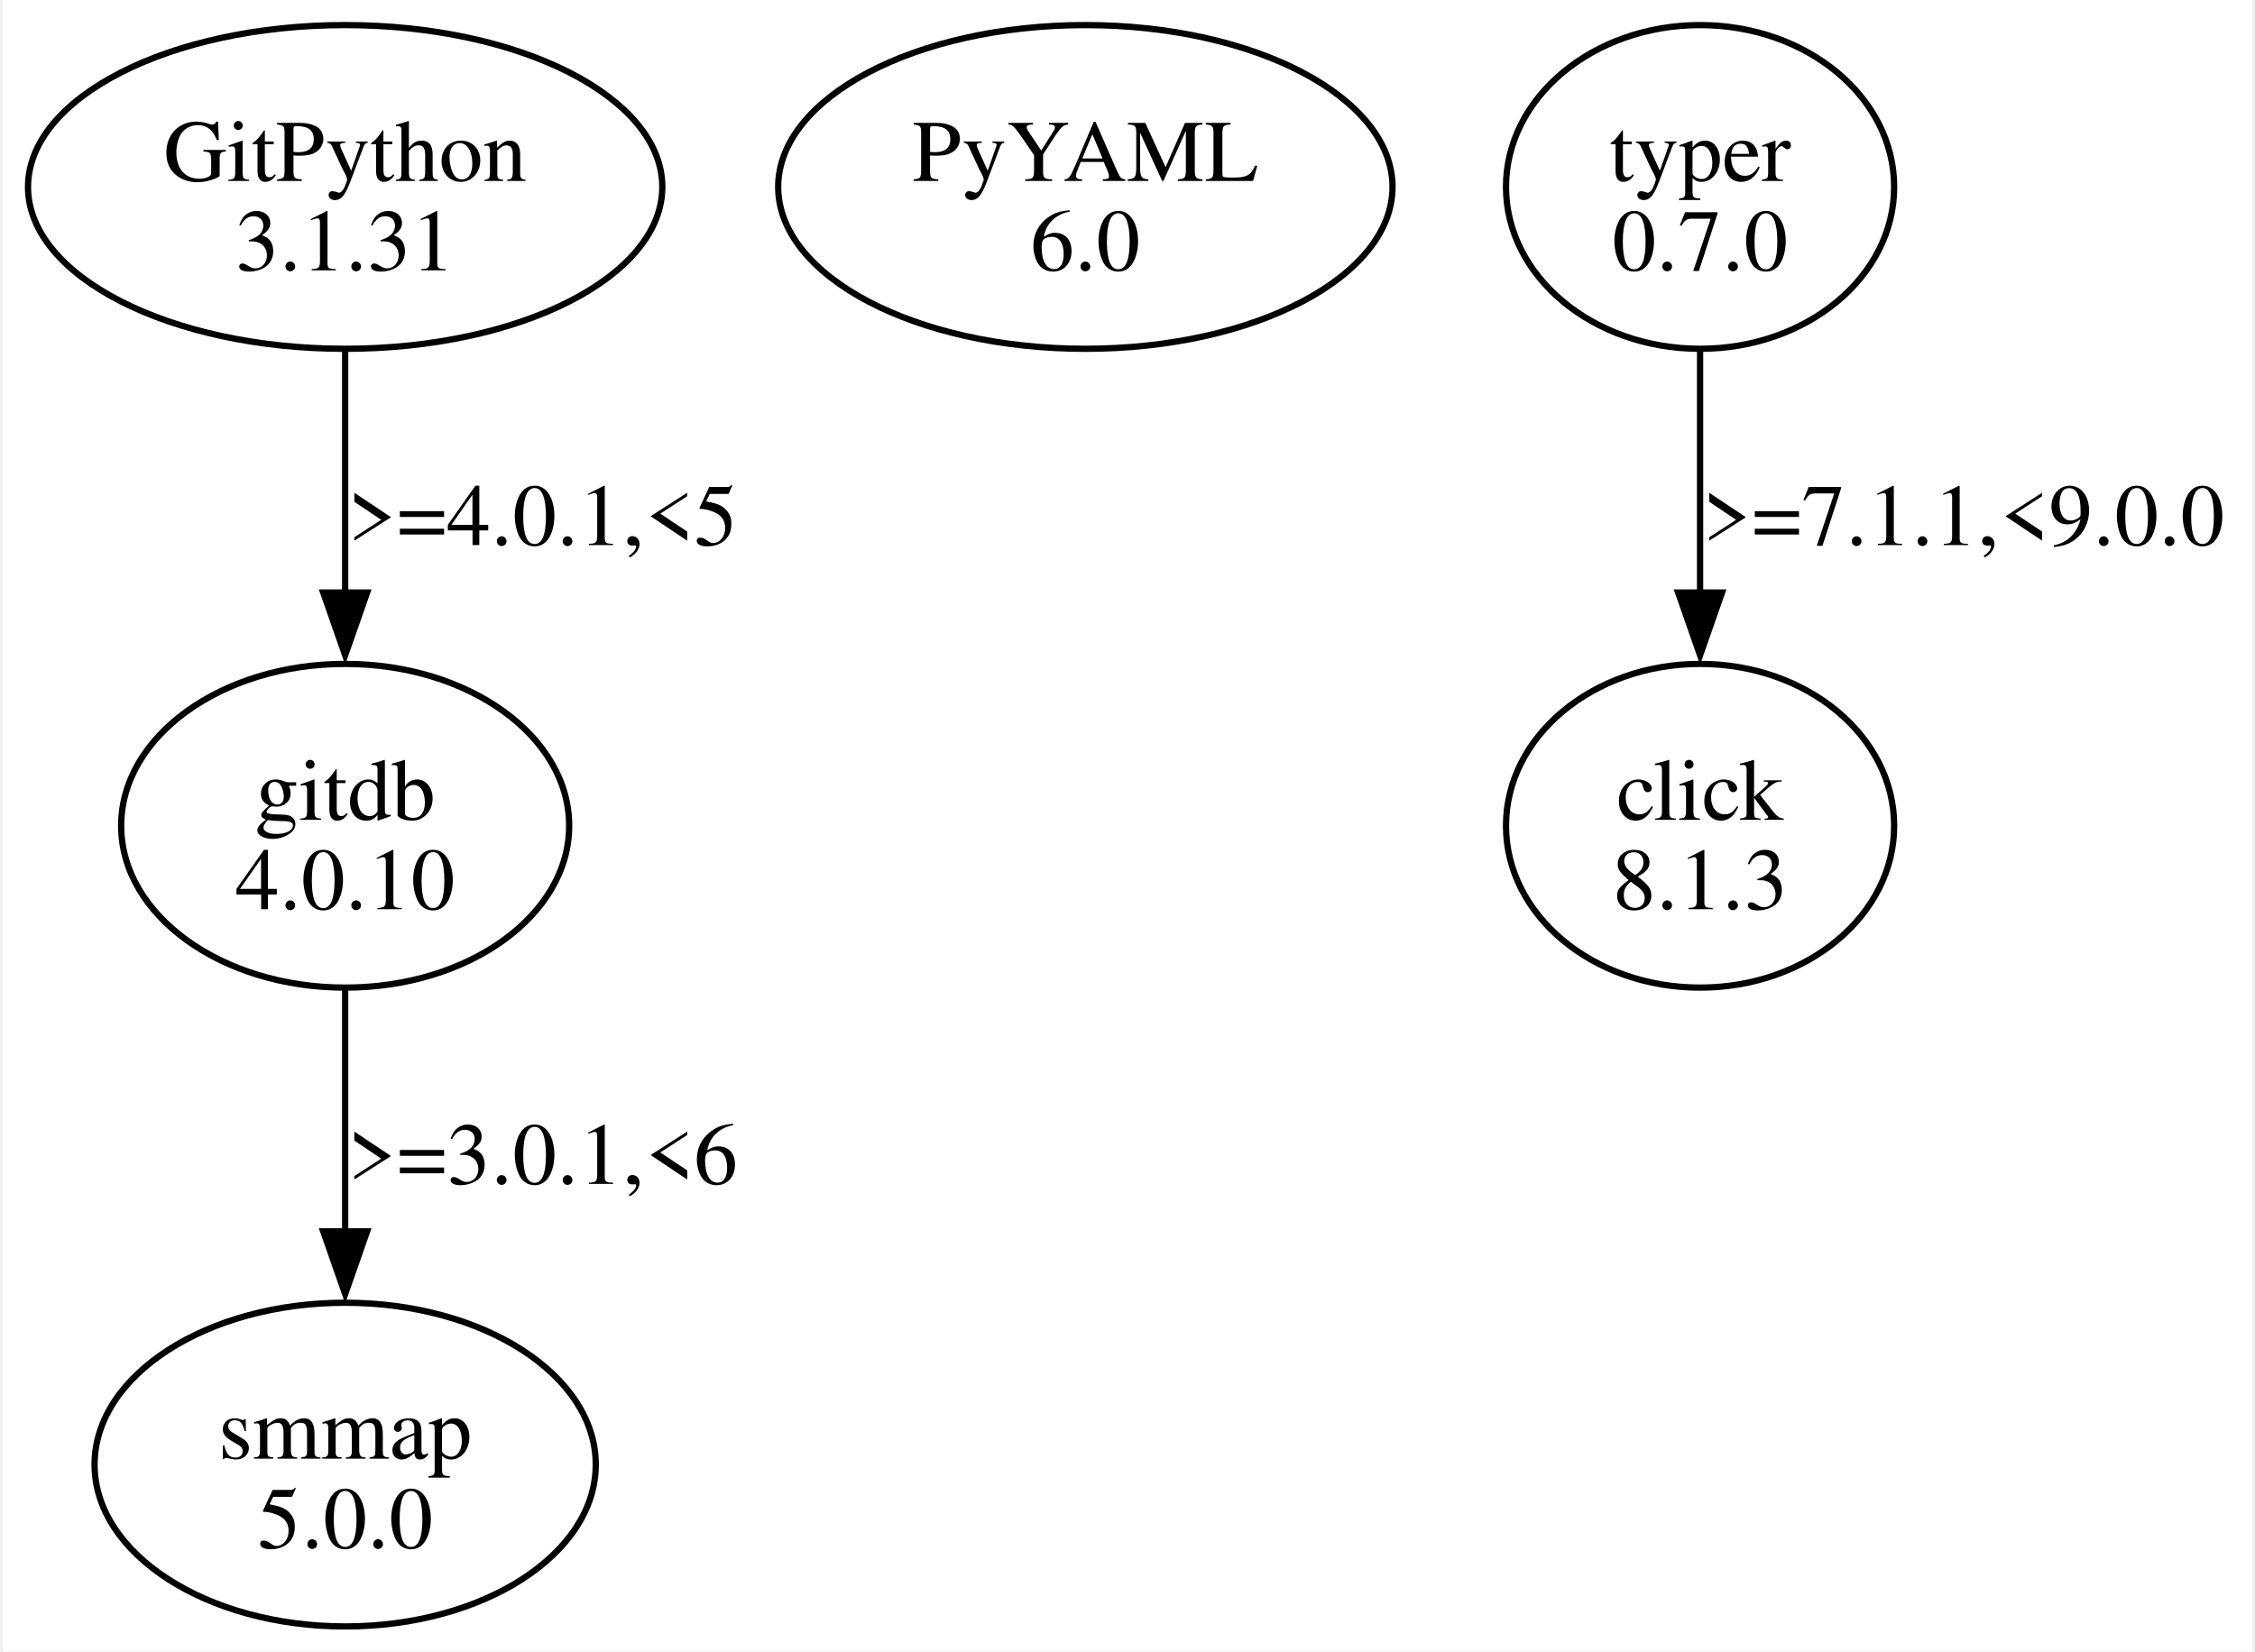
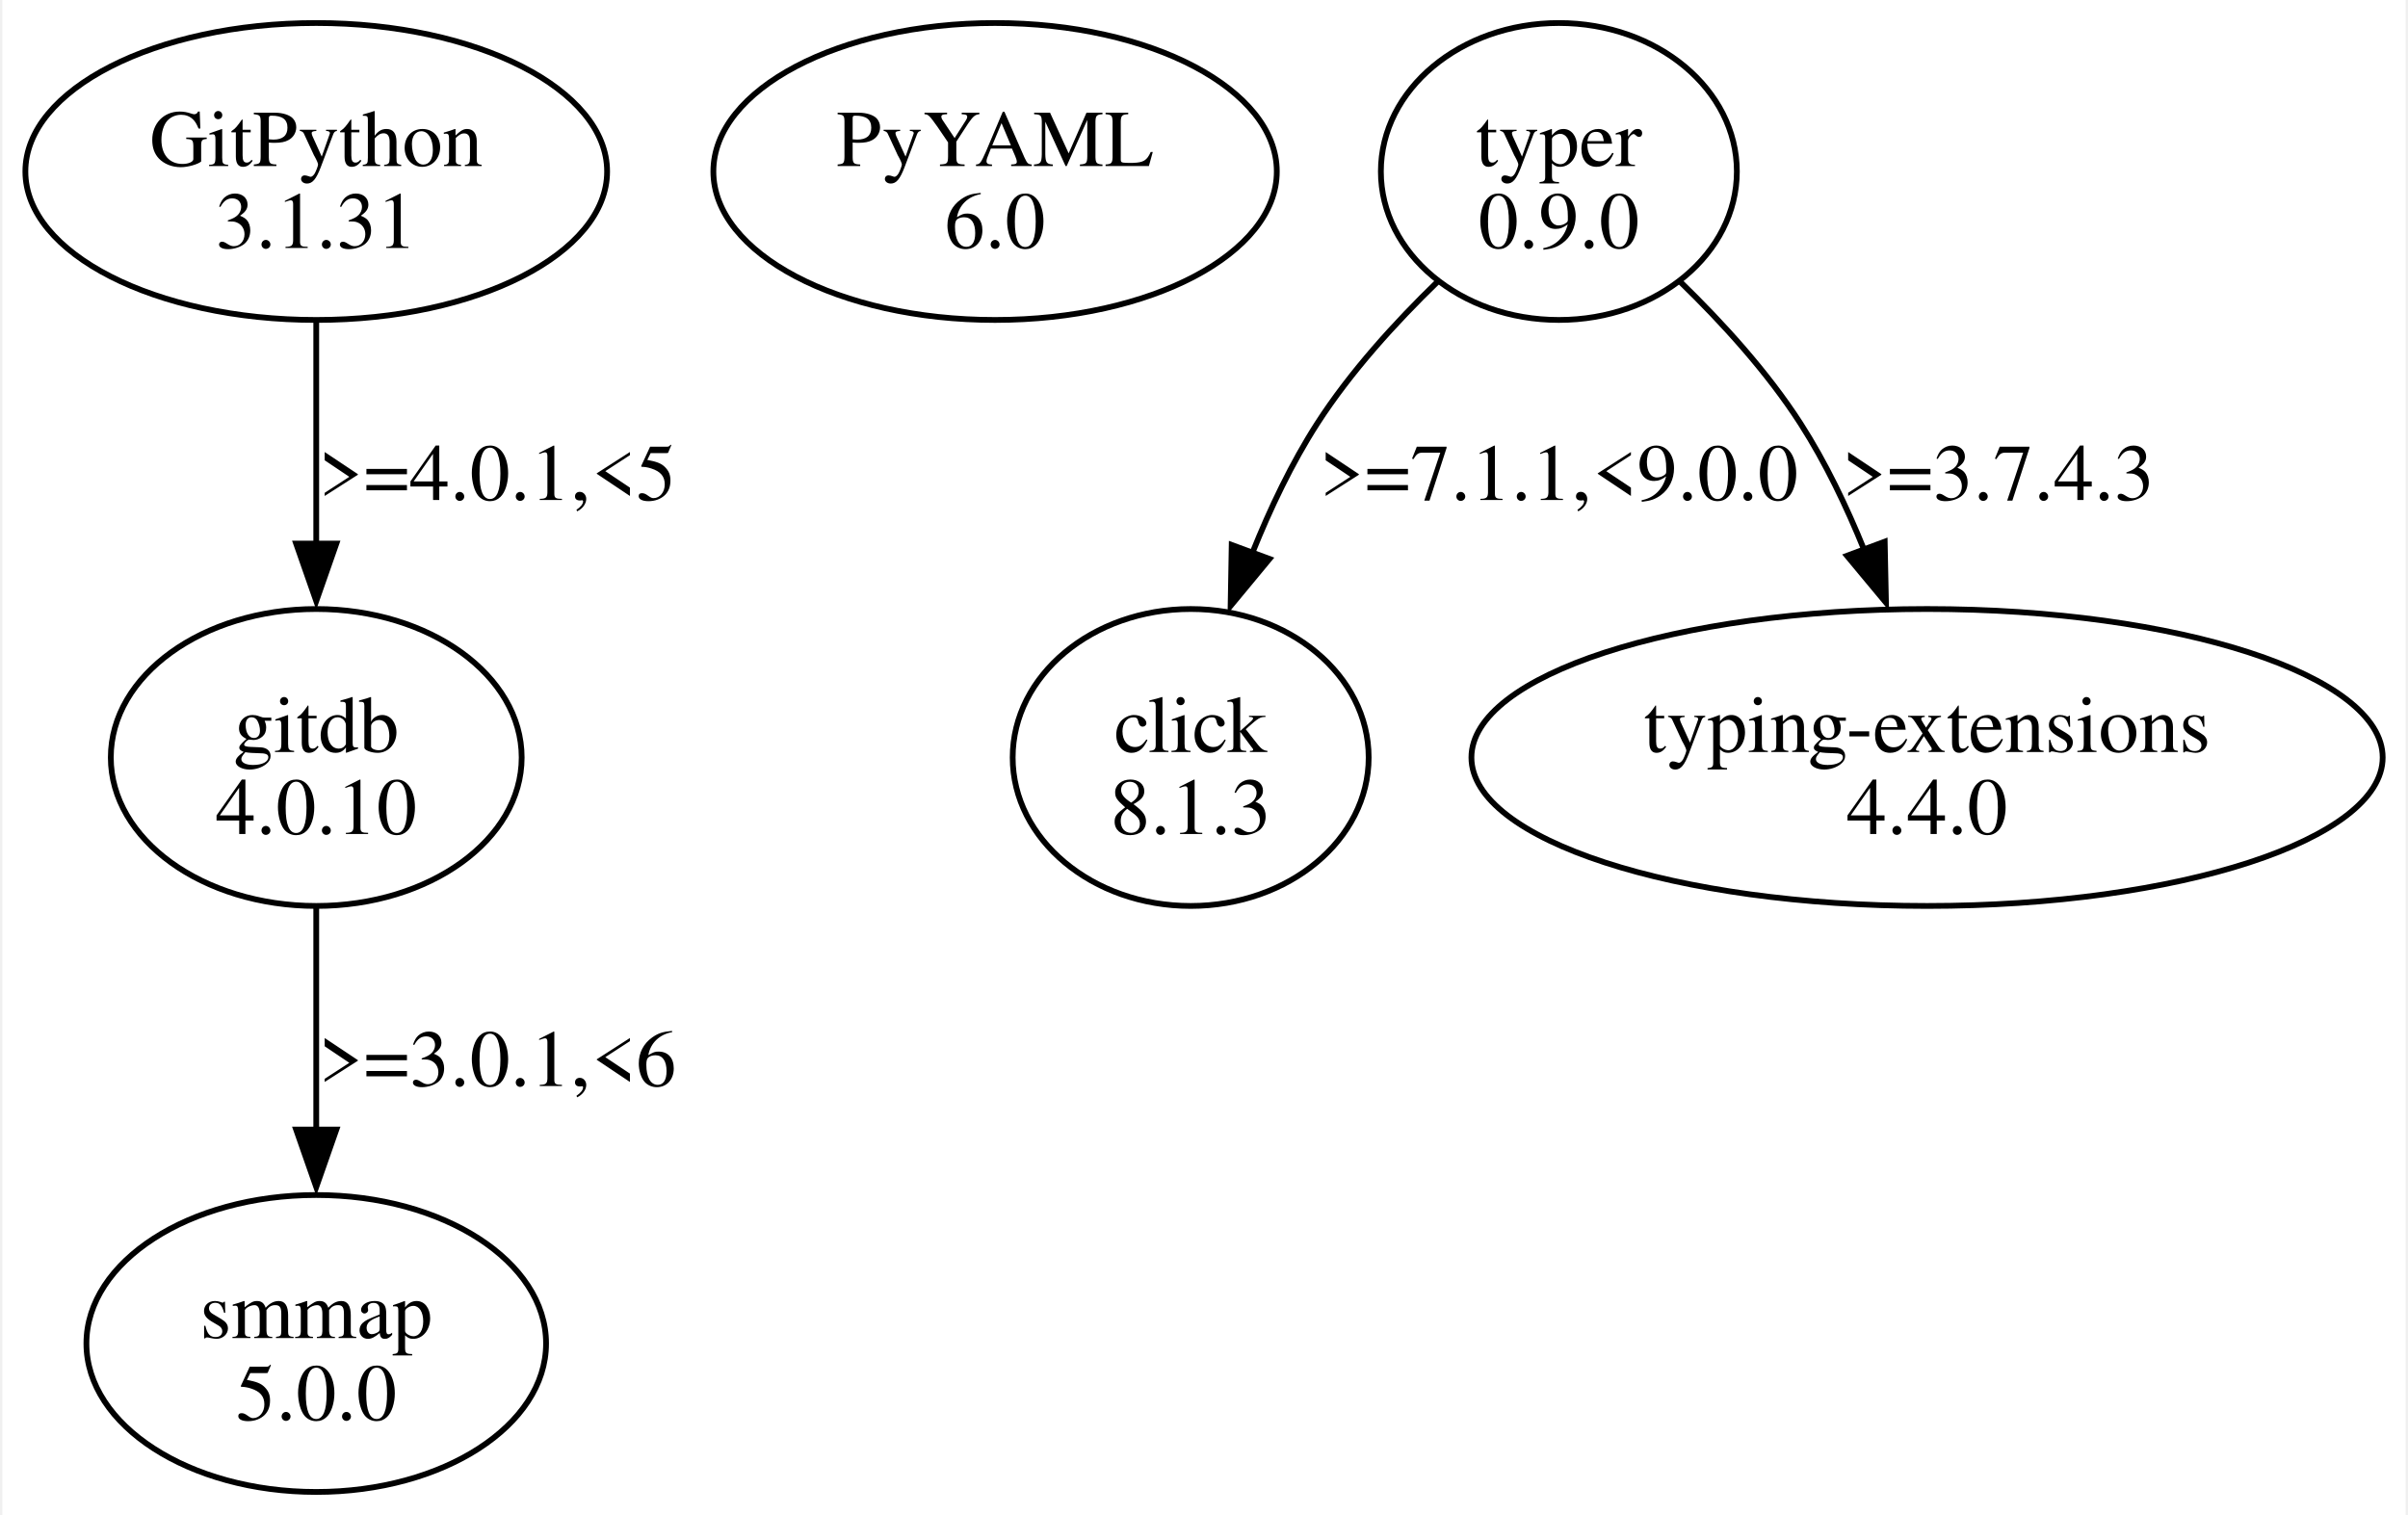
- <svg xmlns="http://www.w3.org/2000/svg" width="359pt" height="263pt" viewBox="0.00 0.00 358.56 263.36">
+ <svg xmlns="http://www.w3.org/2000/svg" width="418pt" height="263pt" viewBox="0.00 0.00 417.75 263.36">
  <g id="graph0" class="graph" transform="scale(1 1) rotate(0) translate(4 259.36)">
-     <polygon fill="white" stroke="none" points="-4,4 -4,-259.36 354.56,-259.36 354.56,4 -4,4" />
+     <polygon fill="white" stroke="none" points="-4,4 -4,-259.36 413.75,-259.36 413.75,4 -4,4" />
    <g id="node1" class="node">
      <ellipse fill="none" stroke="black" cx="50.56" cy="-229.55" rx="50.56" ry="25.81" />
      <text text-anchor="middle" x="50.56" y="-230.5" font-family="Times,serif" font-size="14.00">GitPython</text>
      <text text-anchor="middle" x="50.56" y="-216.25" font-family="Times,serif" font-size="14.00">3.1.31</text>
    </g>
    <g id="node2" class="node">
      <ellipse fill="none" stroke="black" cx="50.56" cy="-127.68" rx="35.71" ry="25.81" />
      <text text-anchor="middle" x="50.56" y="-128.63" font-family="Times,serif" font-size="14.00">gitdb</text>
      <text text-anchor="middle" x="50.56" y="-114.38" font-family="Times,serif" font-size="14.00">4.0.10</text>
    </g>
    <g id="edge1" class="edge">
      <path fill="none" stroke="black" d="M50.56,-203.35C50.56,-191.64 50.56,-177.5 50.56,-164.69" />
      <polygon fill="black" stroke="black" points="54.06,-164.87 50.56,-154.87 47.06,-164.87 54.06,-164.87" />
      <text text-anchor="middle" x="82.06" y="-172.44" font-family="Times,serif" font-size="14.00">&gt;=4.0.1,&lt;5</text>
    </g>
    <g id="node3" class="node">
      <ellipse fill="none" stroke="black" cx="50.56" cy="-25.81" rx="39.95" ry="25.81" />
      <text text-anchor="middle" x="50.56" y="-26.76" font-family="Times,serif" font-size="14.00">smmap</text>
      <text text-anchor="middle" x="50.56" y="-12.51" font-family="Times,serif" font-size="14.00">5.0.0</text>
    </g>
    <g id="edge2" class="edge">
      <path fill="none" stroke="black" d="M50.56,-101.48C50.56,-89.77 50.56,-75.63 50.56,-62.82" />
      <polygon fill="black" stroke="black" points="54.06,-63 50.56,-53 47.06,-63 54.06,-63" />
      <text text-anchor="middle" x="82.06" y="-70.57" font-family="Times,serif" font-size="14.00">&gt;=3.0.1,&lt;6</text>
    </g>
    <g id="node4" class="node">
      <ellipse fill="none" stroke="black" cx="168.56" cy="-229.55" rx="48.97" ry="25.81" />
      <text text-anchor="middle" x="168.56" y="-230.5" font-family="Times,serif" font-size="14.00">PyYAML</text>
      <text text-anchor="middle" x="168.56" y="-216.25" font-family="Times,serif" font-size="14.00">6.0</text>
    </g>
    <g id="node5" class="node">
      <ellipse fill="none" stroke="black" cx="266.56" cy="-229.55" rx="30.94" ry="25.81" />
      <text text-anchor="middle" x="266.56" y="-230.5" font-family="Times,serif" font-size="14.00">typer</text>
-       <text text-anchor="middle" x="266.56" y="-216.25" font-family="Times,serif" font-size="14.00">0.7.0</text>
+       <text text-anchor="middle" x="266.56" y="-216.25" font-family="Times,serif" font-size="14.00">0.9.0</text>
    </g>
    <g id="node6" class="node">
-       <ellipse fill="none" stroke="black" cx="266.56" cy="-127.68" rx="30.94" ry="25.81" />
-       <text text-anchor="middle" x="266.56" y="-128.63" font-family="Times,serif" font-size="14.00">click</text>
-       <text text-anchor="middle" x="266.56" y="-114.38" font-family="Times,serif" font-size="14.00">8.1.3</text>
+       <ellipse fill="none" stroke="black" cx="202.56" cy="-127.68" rx="30.94" ry="25.81" />
+       <text text-anchor="middle" x="202.56" y="-128.63" font-family="Times,serif" font-size="14.00">click</text>
+       <text text-anchor="middle" x="202.56" y="-114.38" font-family="Times,serif" font-size="14.00">8.1.3</text>
    </g>
    <g id="edge3" class="edge">
-       <path fill="none" stroke="black" d="M266.56,-203.35C266.56,-191.64 266.56,-177.5 266.56,-164.69" />
-       <polygon fill="black" stroke="black" points="270.06,-164.87 266.56,-154.87 263.06,-164.87 270.06,-164.87" />
-       <text text-anchor="middle" x="308.56" y="-172.44" font-family="Times,serif" font-size="14.00">&gt;=7.1.1,&lt;9.0.0</text>
+       <path fill="none" stroke="black" d="M245.49,-210.4C238.14,-203.28 230.31,-194.67 224.56,-185.74 220.13,-178.86 216.38,-170.96 213.29,-163.27" />
+       <polygon fill="black" stroke="black" points="216.26,-162.2 209.5,-154.04 209.69,-164.63 216.26,-162.2" />
+       <text text-anchor="middle" x="266.56" y="-172.44" font-family="Times,serif" font-size="14.00">&gt;=7.1.1,&lt;9.0.0</text>
+     </g>
+     <g id="node7" class="node">
+       <ellipse fill="none" stroke="black" cx="330.56" cy="-127.68" rx="79.2" ry="25.81" />
+       <text text-anchor="middle" x="330.56" y="-128.63" font-family="Times,serif" font-size="14.00">typing-extensions</text>
+       <text text-anchor="middle" x="330.56" y="-114.38" font-family="Times,serif" font-size="14.00">4.4.0</text>
+     </g>
+     <g id="edge4" class="edge">
+       <path fill="none" stroke="black" d="M287.63,-210.4C294.97,-203.28 302.81,-194.67 308.56,-185.74 312.9,-178.99 316.6,-171.24 319.66,-163.69" />
+       <polygon fill="black" stroke="black" points="323.2,-165.2 323.42,-154.6 316.64,-162.75 323.2,-165.2" />
+       <text text-anchor="middle" x="342.93" y="-172.44" font-family="Times,serif" font-size="14.00">&gt;=3.7.4.3</text>
    </g>
  </g>
</svg>
